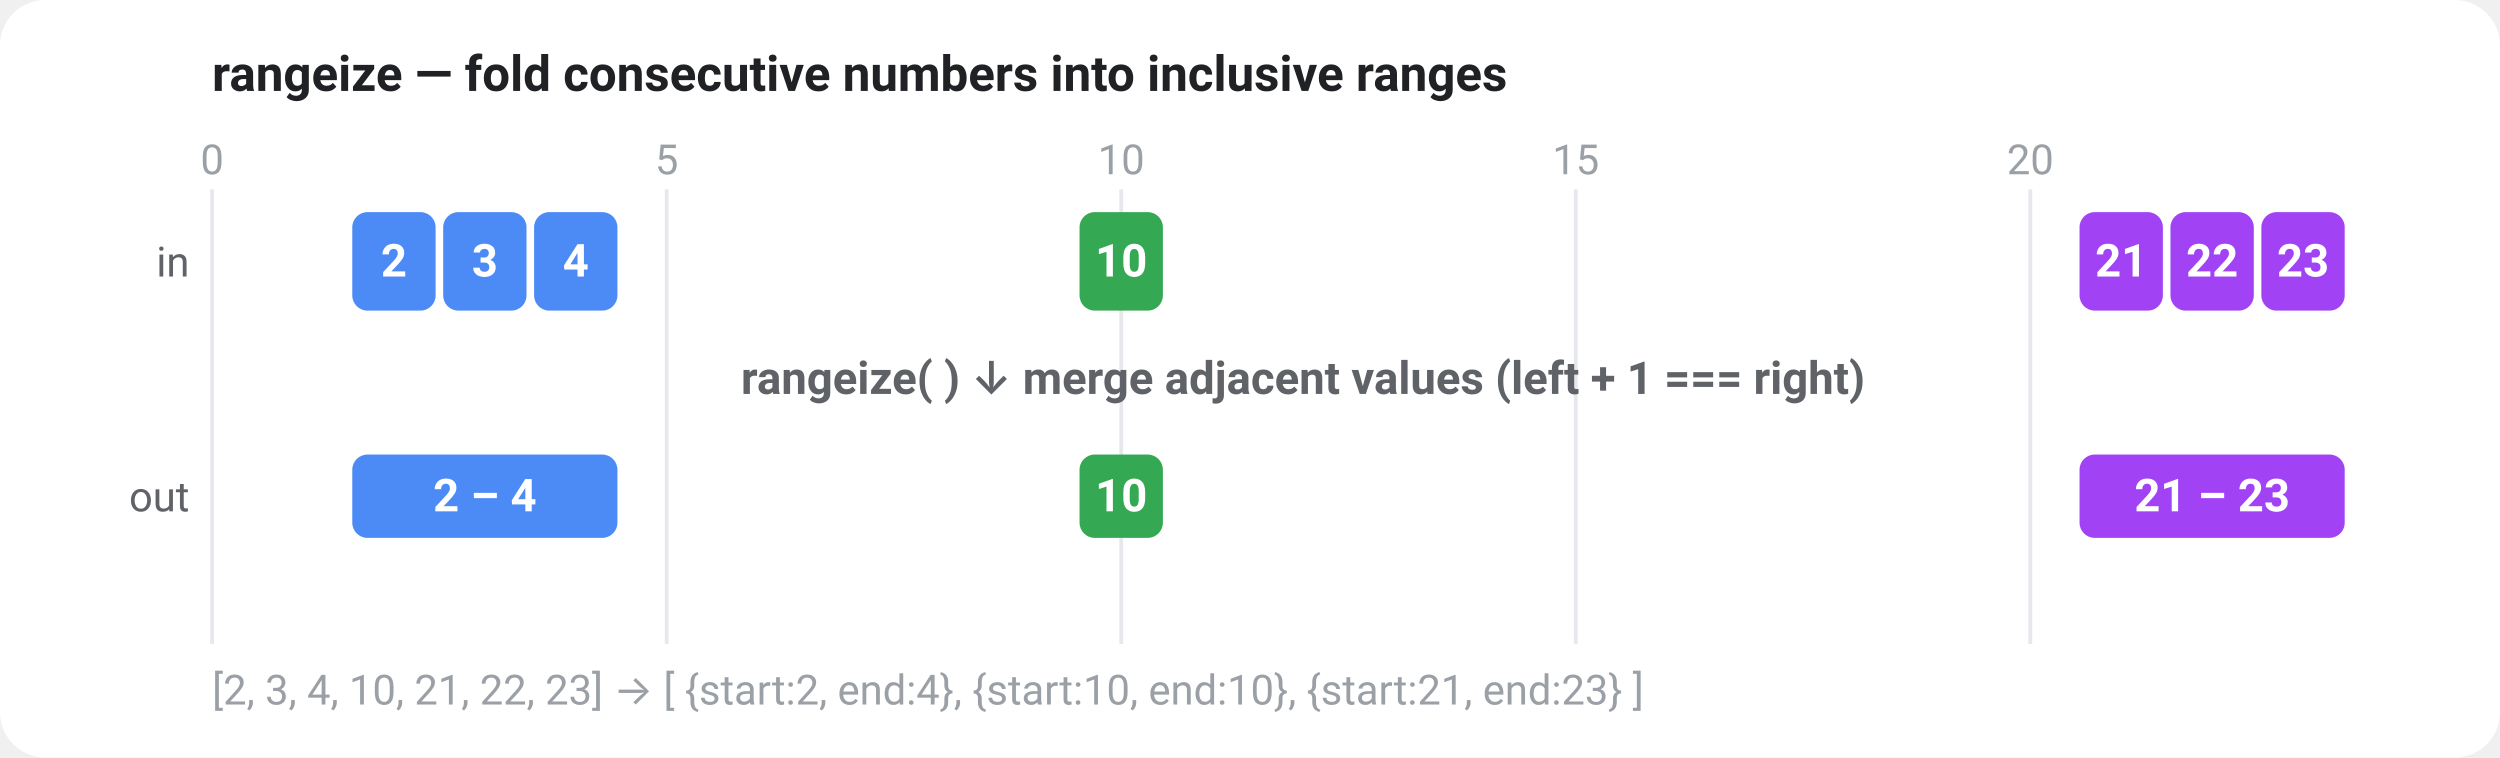
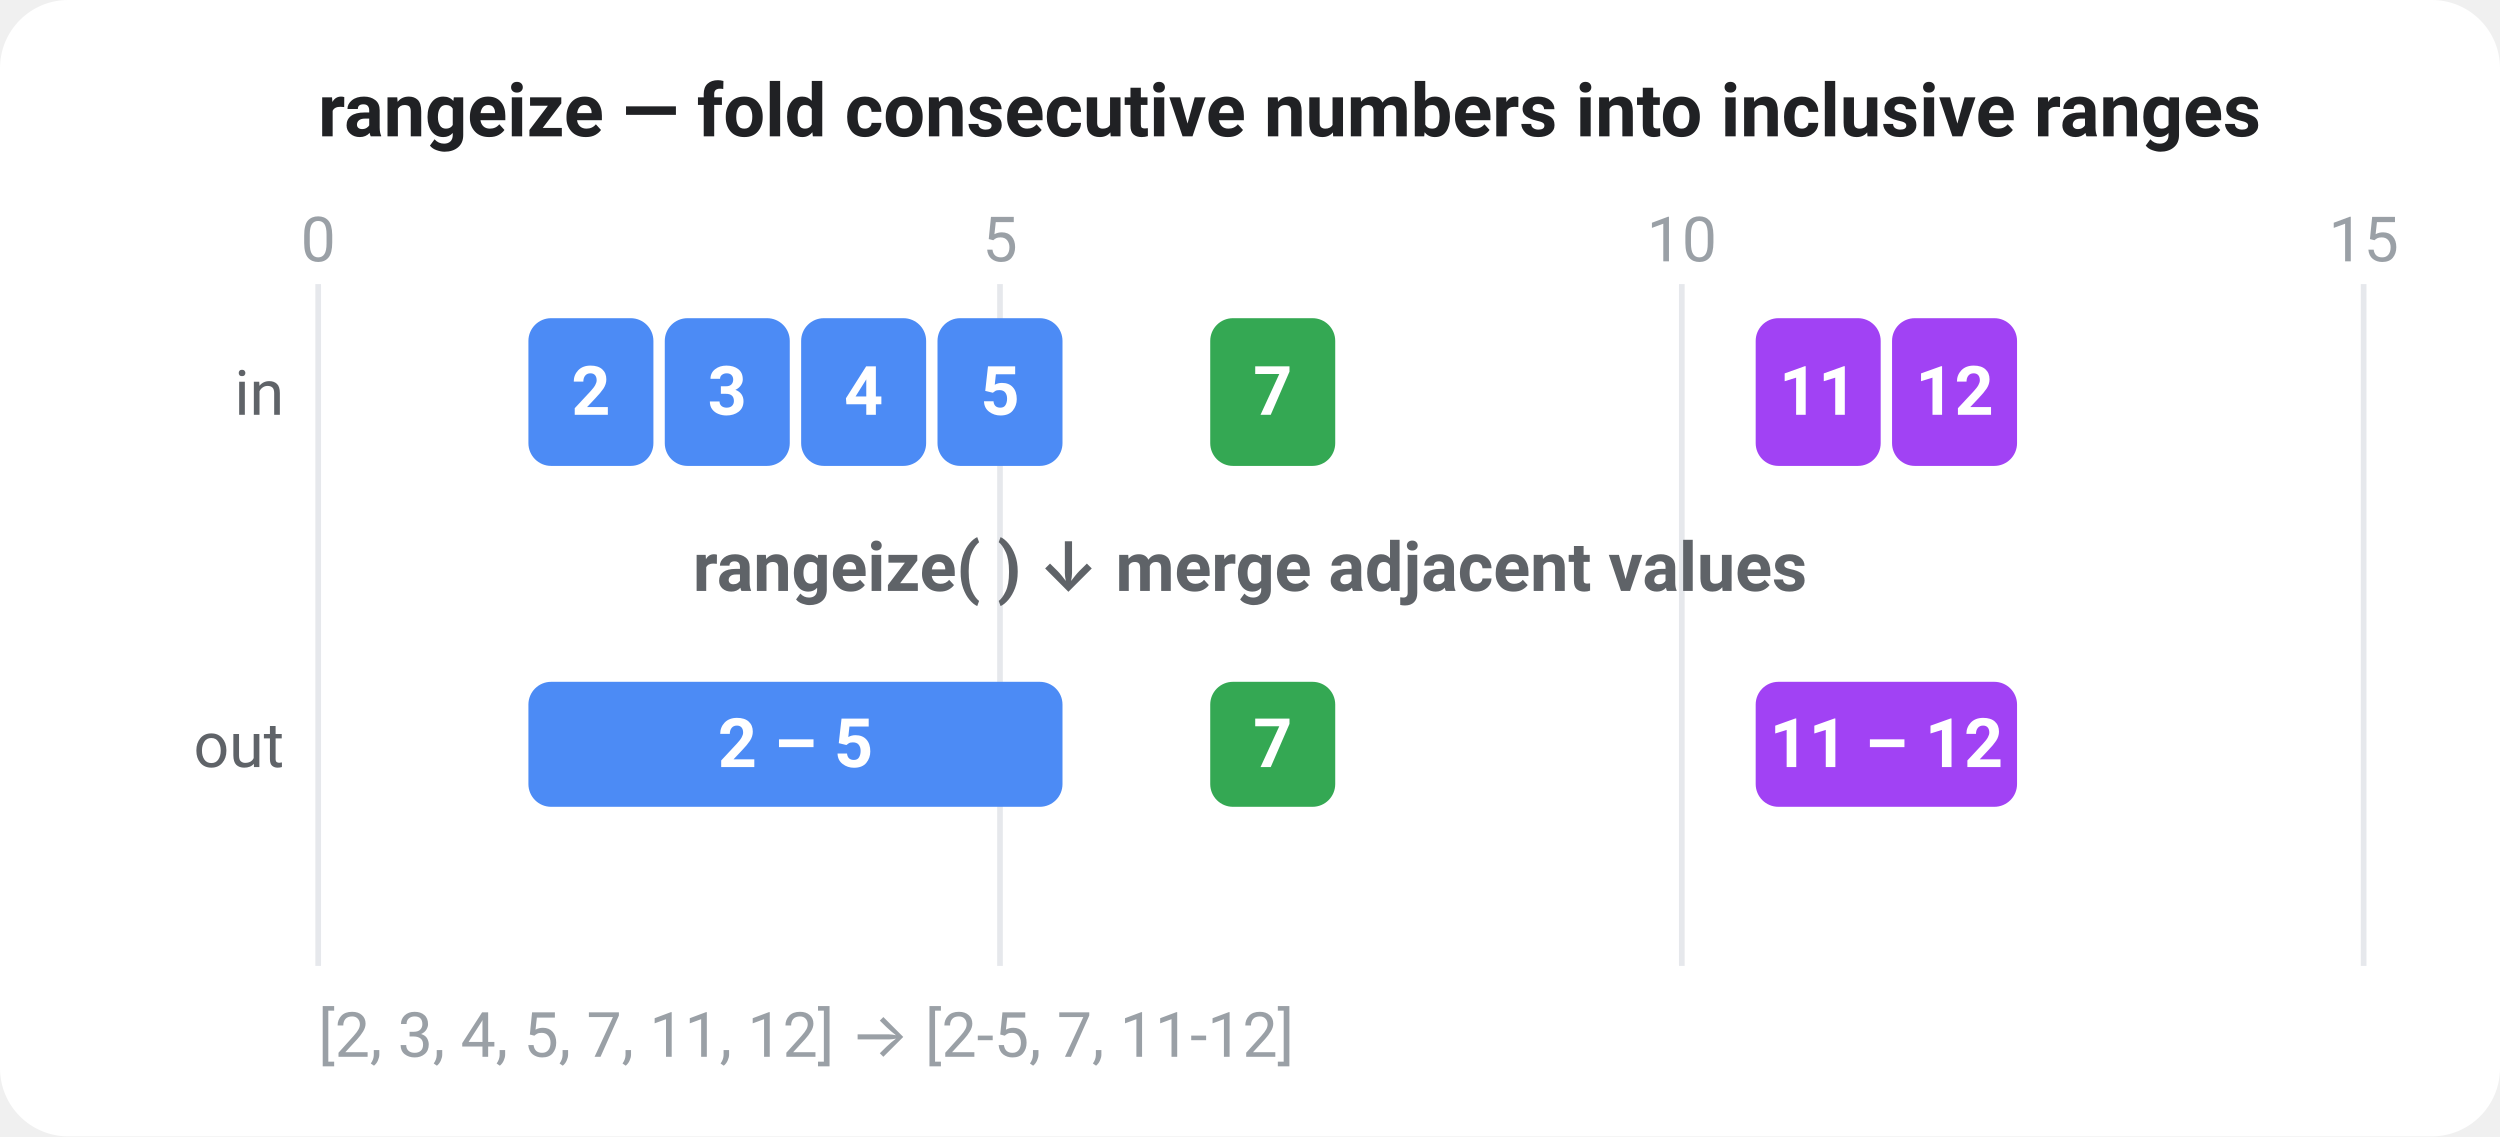
- <svg xmlns="http://www.w3.org/2000/svg" width="660" height="200" viewBox="0 0 660 200" font-family="ui-sans-serif, system-ui, -apple-system, Segoe UI, Roboto, sans-serif">
-   <rect x="0" y="0" width="660" height="200" rx="12" fill="#ffffff" />
+ <svg xmlns="http://www.w3.org/2000/svg" width="440" height="200" viewBox="0 0 440 200" font-family="ui-sans-serif, system-ui, -apple-system, Segoe UI, Roboto, sans-serif">
+   <rect x="0" y="0" width="440" height="200" rx="12" fill="#ffffff" />
  <text x="56" y="24" fill="#202124" font-size="13" font-weight="700">rangeize — fold consecutive numbers into inclusive ranges</text>
  <g stroke="#e6e8ec" stroke-width="1">
    <line x1="56" y1="50" x2="56" y2="170" />
    <line x1="176" y1="50" x2="176" y2="170" />
    <line x1="296" y1="50" x2="296" y2="170" />
    <line x1="416" y1="50" x2="416" y2="170" />
-     <line x1="536" y1="50" x2="536" y2="170" />
  </g>
  <g fill="#9aa0a6" font-size="11" text-anchor="middle">
    <text x="56" y="46">0</text>
    <text x="176" y="46">5</text>
    <text x="296" y="46">10</text>
    <text x="416" y="46">15</text>
-     <text x="536" y="46">20</text>
  </g>
  <g fill="#5f6368" font-size="11" text-anchor="end">
    <text x="50" y="73">in</text>
  </g>
  <g font-size="12" font-weight="700" text-anchor="middle">
    <rect x="93" y="56" width="22" height="26" rx="4" fill="#4C8BF5" />
    <text x="104" y="73" fill="#fff">2</text>
    <rect x="117" y="56" width="22" height="26" rx="4" fill="#4C8BF5" />
    <text x="128" y="73" fill="#fff">3</text>
    <rect x="141" y="56" width="22" height="26" rx="4" fill="#4C8BF5" />
    <text x="152" y="73" fill="#fff">4</text>
-     <rect x="285" y="56" width="22" height="26" rx="4" fill="#34A853" />
-     <text x="296" y="73" fill="#fff">10</text>
-     <rect x="549" y="56" width="22" height="26" rx="4" fill="#A142F4" />
-     <text x="560" y="73" fill="#fff">21</text>
-     <rect x="573" y="56" width="22" height="26" rx="4" fill="#A142F4" />
-     <text x="584" y="73" fill="#fff">22</text>
-     <rect x="597" y="56" width="22" height="26" rx="4" fill="#A142F4" />
-     <text x="608" y="73" fill="#fff">23</text>
+     <rect x="165" y="56" width="22" height="26" rx="4" fill="#4C8BF5" />
+     <text x="176" y="73" fill="#fff">5</text>
+     <rect x="213" y="56" width="22" height="26" rx="4" fill="#34A853" />
+     <text x="224" y="73" fill="#fff">7</text>
+     <rect x="309" y="56" width="22" height="26" rx="4" fill="#A142F4" />
+     <text x="320" y="73" fill="#fff">11</text>
+     <rect x="333" y="56" width="22" height="26" rx="4" fill="#A142F4" />
+     <text x="344" y="73" fill="#fff">12</text>
  </g>
-   <text x="344" y="104" fill="#5f6368" font-size="12" font-weight="600" text-anchor="middle">rangeize( )   ↓   merge adjacent values (left + 1 === right)</text>
+   <text x="220" y="104" fill="#5f6368" font-size="12" font-weight="600" text-anchor="middle">rangeize( )   ↓   merge adjacent values</text>
  <g fill="#5f6368" font-size="11" text-anchor="end">
    <text x="50" y="135">out</text>
  </g>
  <g font-size="12" font-weight="600" text-anchor="middle">
-     <rect x="93" y="120" width="70" height="22" rx="4" fill="#4C8BF5" />
-     <text x="128" y="135" fill="#fff">2 – 4</text>
-     <rect x="285" y="120" width="22" height="22" rx="4" fill="#34A853" />
-     <text x="296" y="135" fill="#fff">10</text>
-     <rect x="549" y="120" width="70" height="22" rx="4" fill="#A142F4" />
-     <text x="584" y="135" fill="#fff">21 – 23</text>
+     <rect x="93" y="120" width="94" height="22" rx="4" fill="#4C8BF5" />
+     <text x="140" y="135" fill="#fff">2 – 5</text>
+     <rect x="213" y="120" width="22" height="22" rx="4" fill="#34A853" />
+     <text x="224" y="135" fill="#fff">7</text>
+     <rect x="309" y="120" width="46" height="22" rx="4" fill="#A142F4" />
+     <text x="332" y="135" fill="#fff">11 – 12</text>
  </g>
-   <text x="56" y="186" fill="#9aa0a6" font-size="11">[2, 3, 4, 10, 21, 22, 23]  →  [ {start:2, end:4}, {start:10, end:10}, {start:21, end:23} ]</text>
+   <text x="56" y="186" fill="#9aa0a6" font-size="11">[2, 3, 4, 5, 7, 11, 12]  →  [2-5, 7, 11-12]</text>
</svg>
